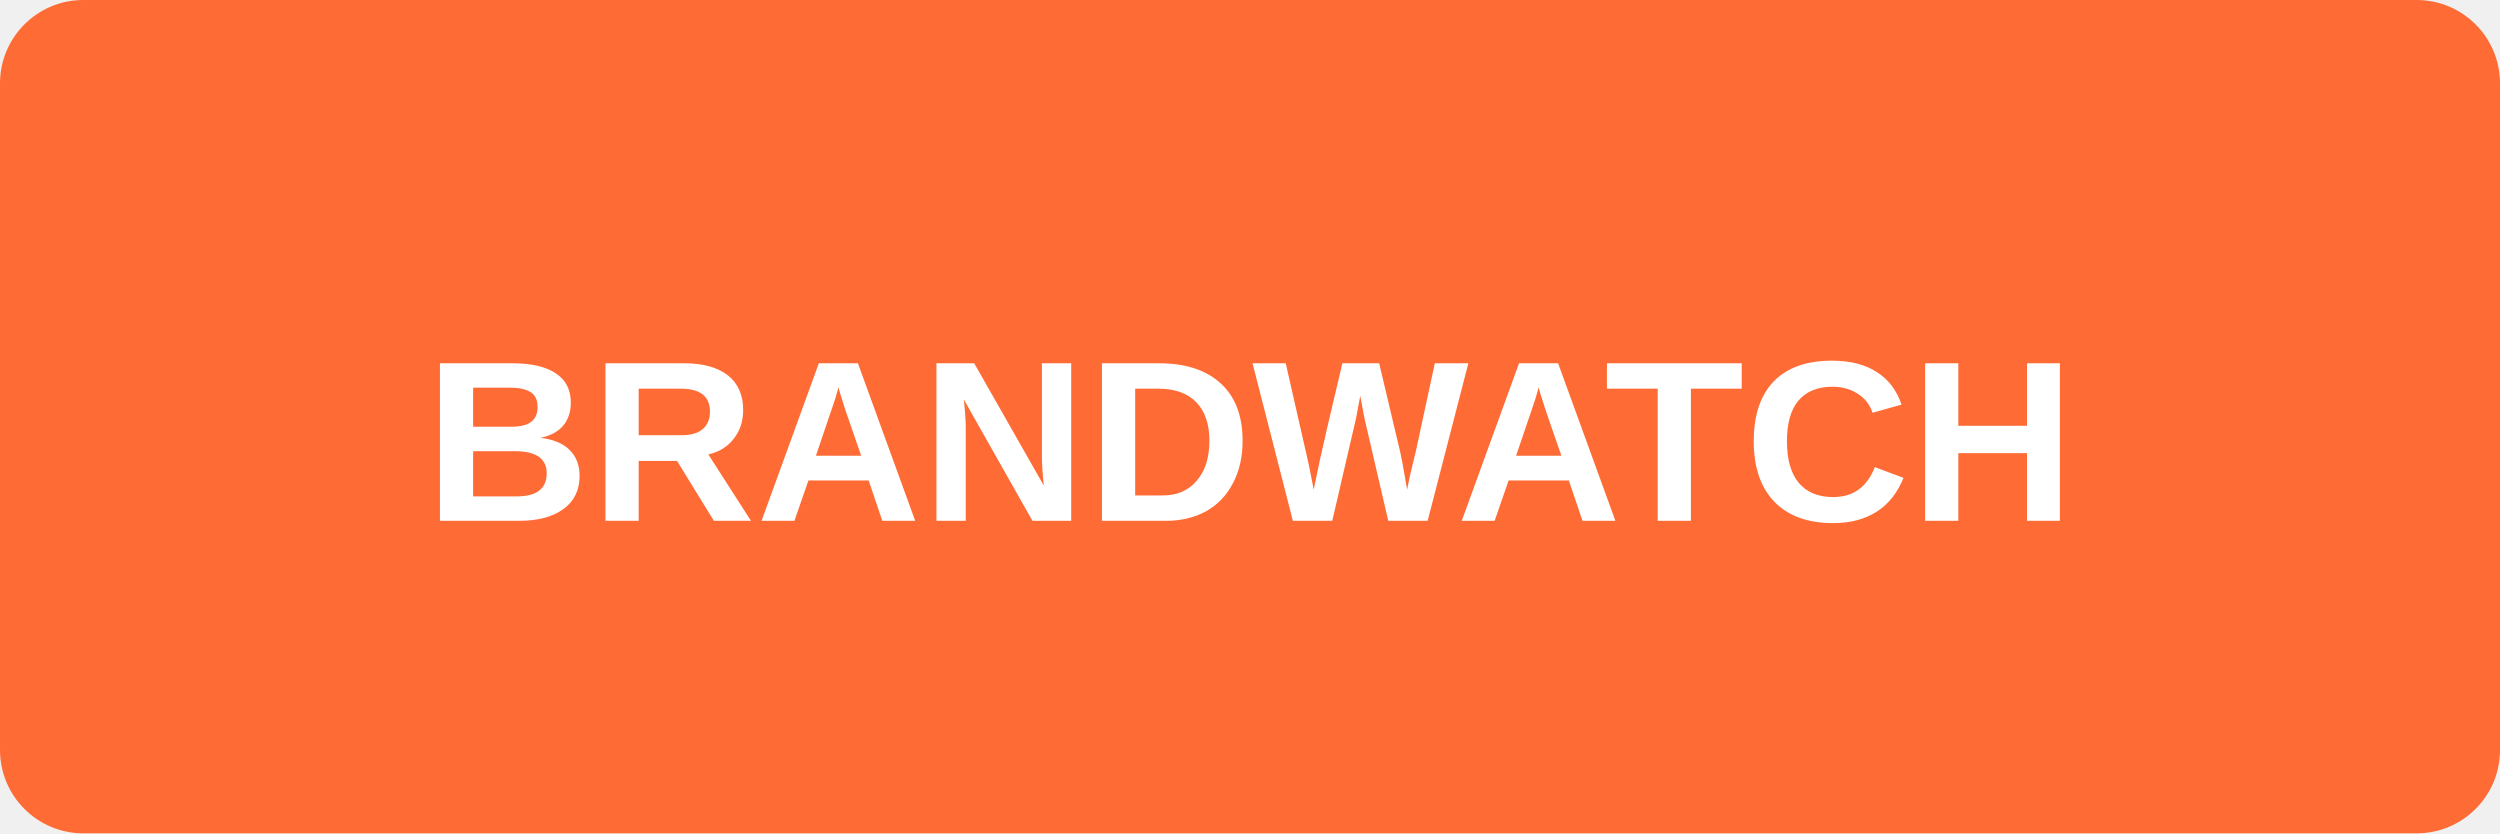
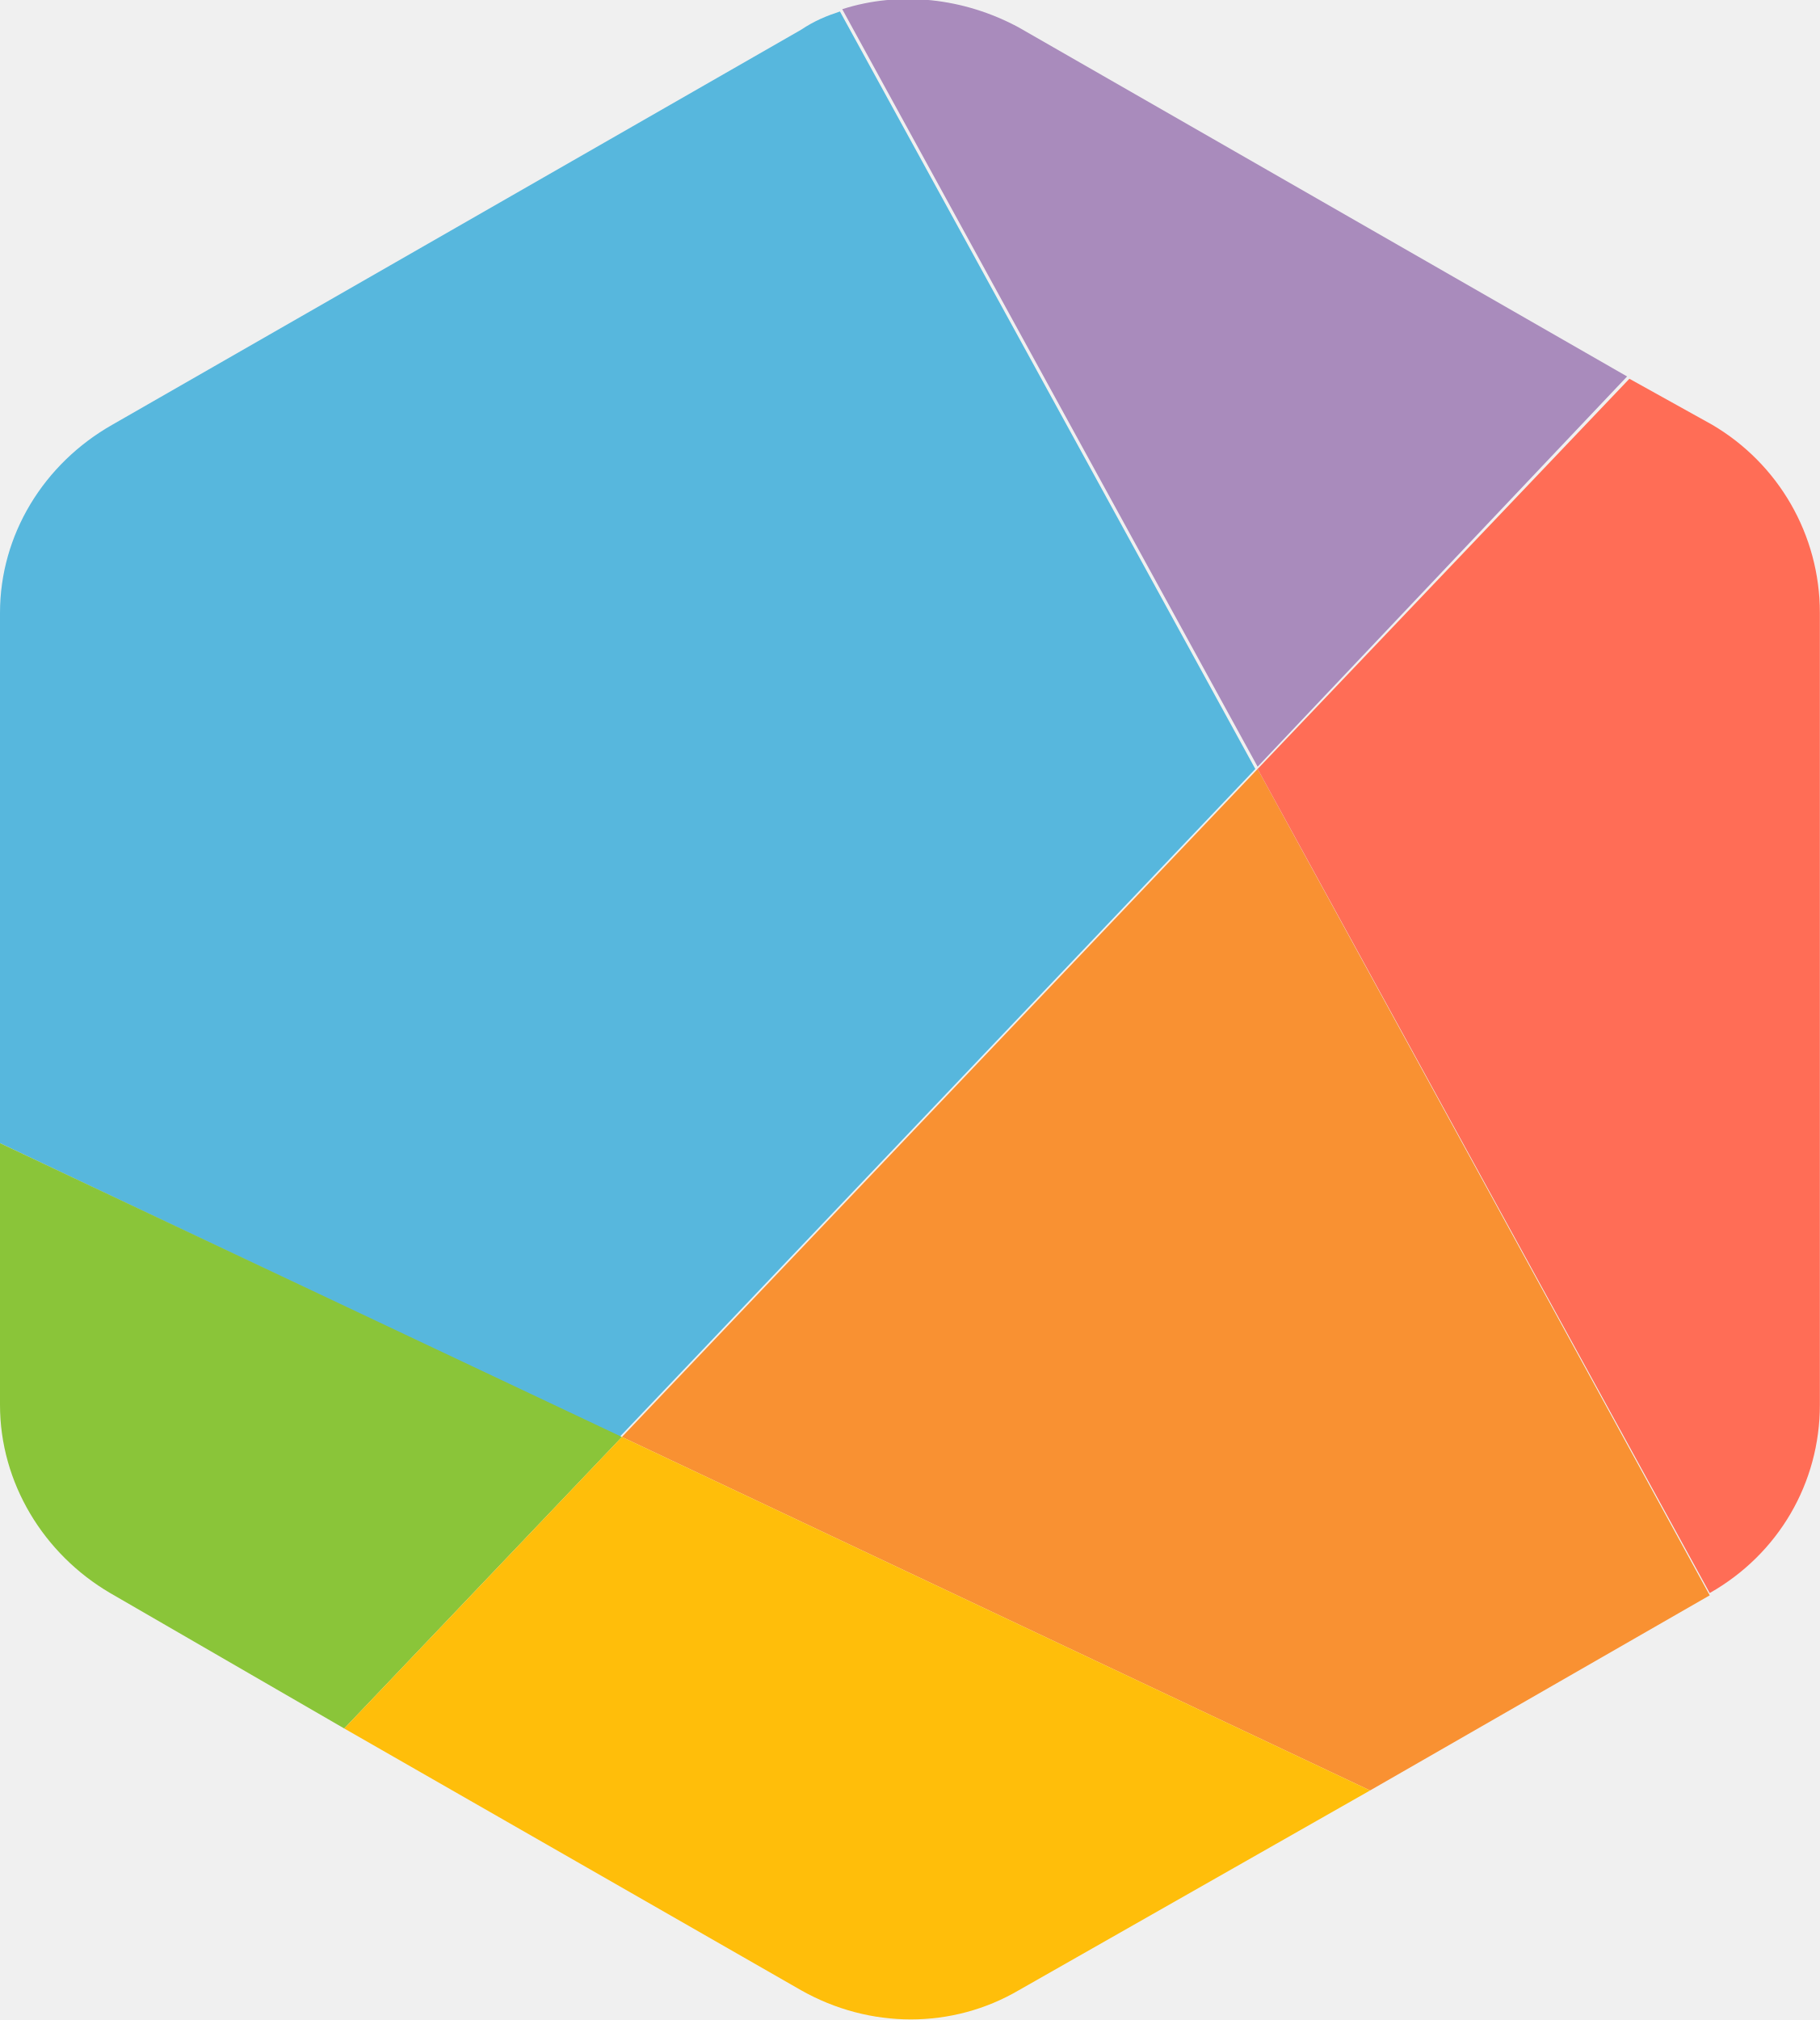
- <svg xmlns="http://www.w3.org/2000/svg" viewBox="0 0 120 40" fill="none">
-   <rect width="120" height="40" rx="4" fill="#FF6B35" />
-   <text x="60" y="25" text-anchor="middle" font-family="Arial, sans-serif" font-weight="700" font-size="11" fill="white">BRANDWATCH</text>
+ <svg xmlns="http://www.w3.org/2000/svg" version="1.1" id="Layer_1" x="0px" y="0px" viewBox="0 0 79.3 88" style="enable-background:new 0 0 79.3 88;" xml:space="preserve">
+   <style type="text/css">
+   .st0{fill-rule:evenodd;clip-rule:evenodd;fill:#57B7DD;}
+ 	.st1{fill-rule:evenodd;clip-rule:evenodd;fill:#F99132;}
+ 	.st2{fill-rule:evenodd;clip-rule:evenodd;fill:#A98BBC;}
+ 	.st3{fill-rule:evenodd;clip-rule:evenodd;fill:#FF6D56;}
+ 	.st4{fill-rule:evenodd;clip-rule:evenodd;fill:#8AC539;}
+ 	.st5{fill-rule:evenodd;clip-rule:evenodd;fill:#FFBE0A;}
+  </style>
+   <g>
+     <path class="st0" d="M0,26.7v23.1l27,12.8l27.7-29.1l-18.1-33c-0.6,0.2-1.1,0.4-1.7,0.8L4.9,18.5C1.9,20.2,0,23.3,0,26.7">
+   </path>
+     <path class="st1" d="M27.1,62.6L59.7,78l14.8-8.5l-19.7-36L27.1,62.6z">
+   </path>
+     <path class="st2" d="M70.9,16.4L44.4,1.2c-2.4-1.3-5.2-1.6-7.7-0.8l18.1,33L70.9,16.4L70.9,16.4z">
+   </path>
+     <path class="st3" d="M74.5,69.4L74.5,69.4c3-1.7,4.8-4.8,4.8-8.2V26.7c0-3.4-1.8-6.5-4.7-8.2l-3.6-2l-16.2,17L74.5,69.4L74.5,69.4z   ">
+   </path>
+     <path class="st4" d="M0,49.8v11.4c0,3.4,1.9,6.5,4.8,8.2L15,75.3l12.1-12.7L0,49.8z">
+   </path>
+     <path class="st5" d="M15,75.3l19.9,11.4c3,1.7,6.6,1.7,9.5,0L59.7,78L27.1,62.6C27.1,62.6,15,75.3,15,75.3z">
+   </path>
+   </g>
</svg>
